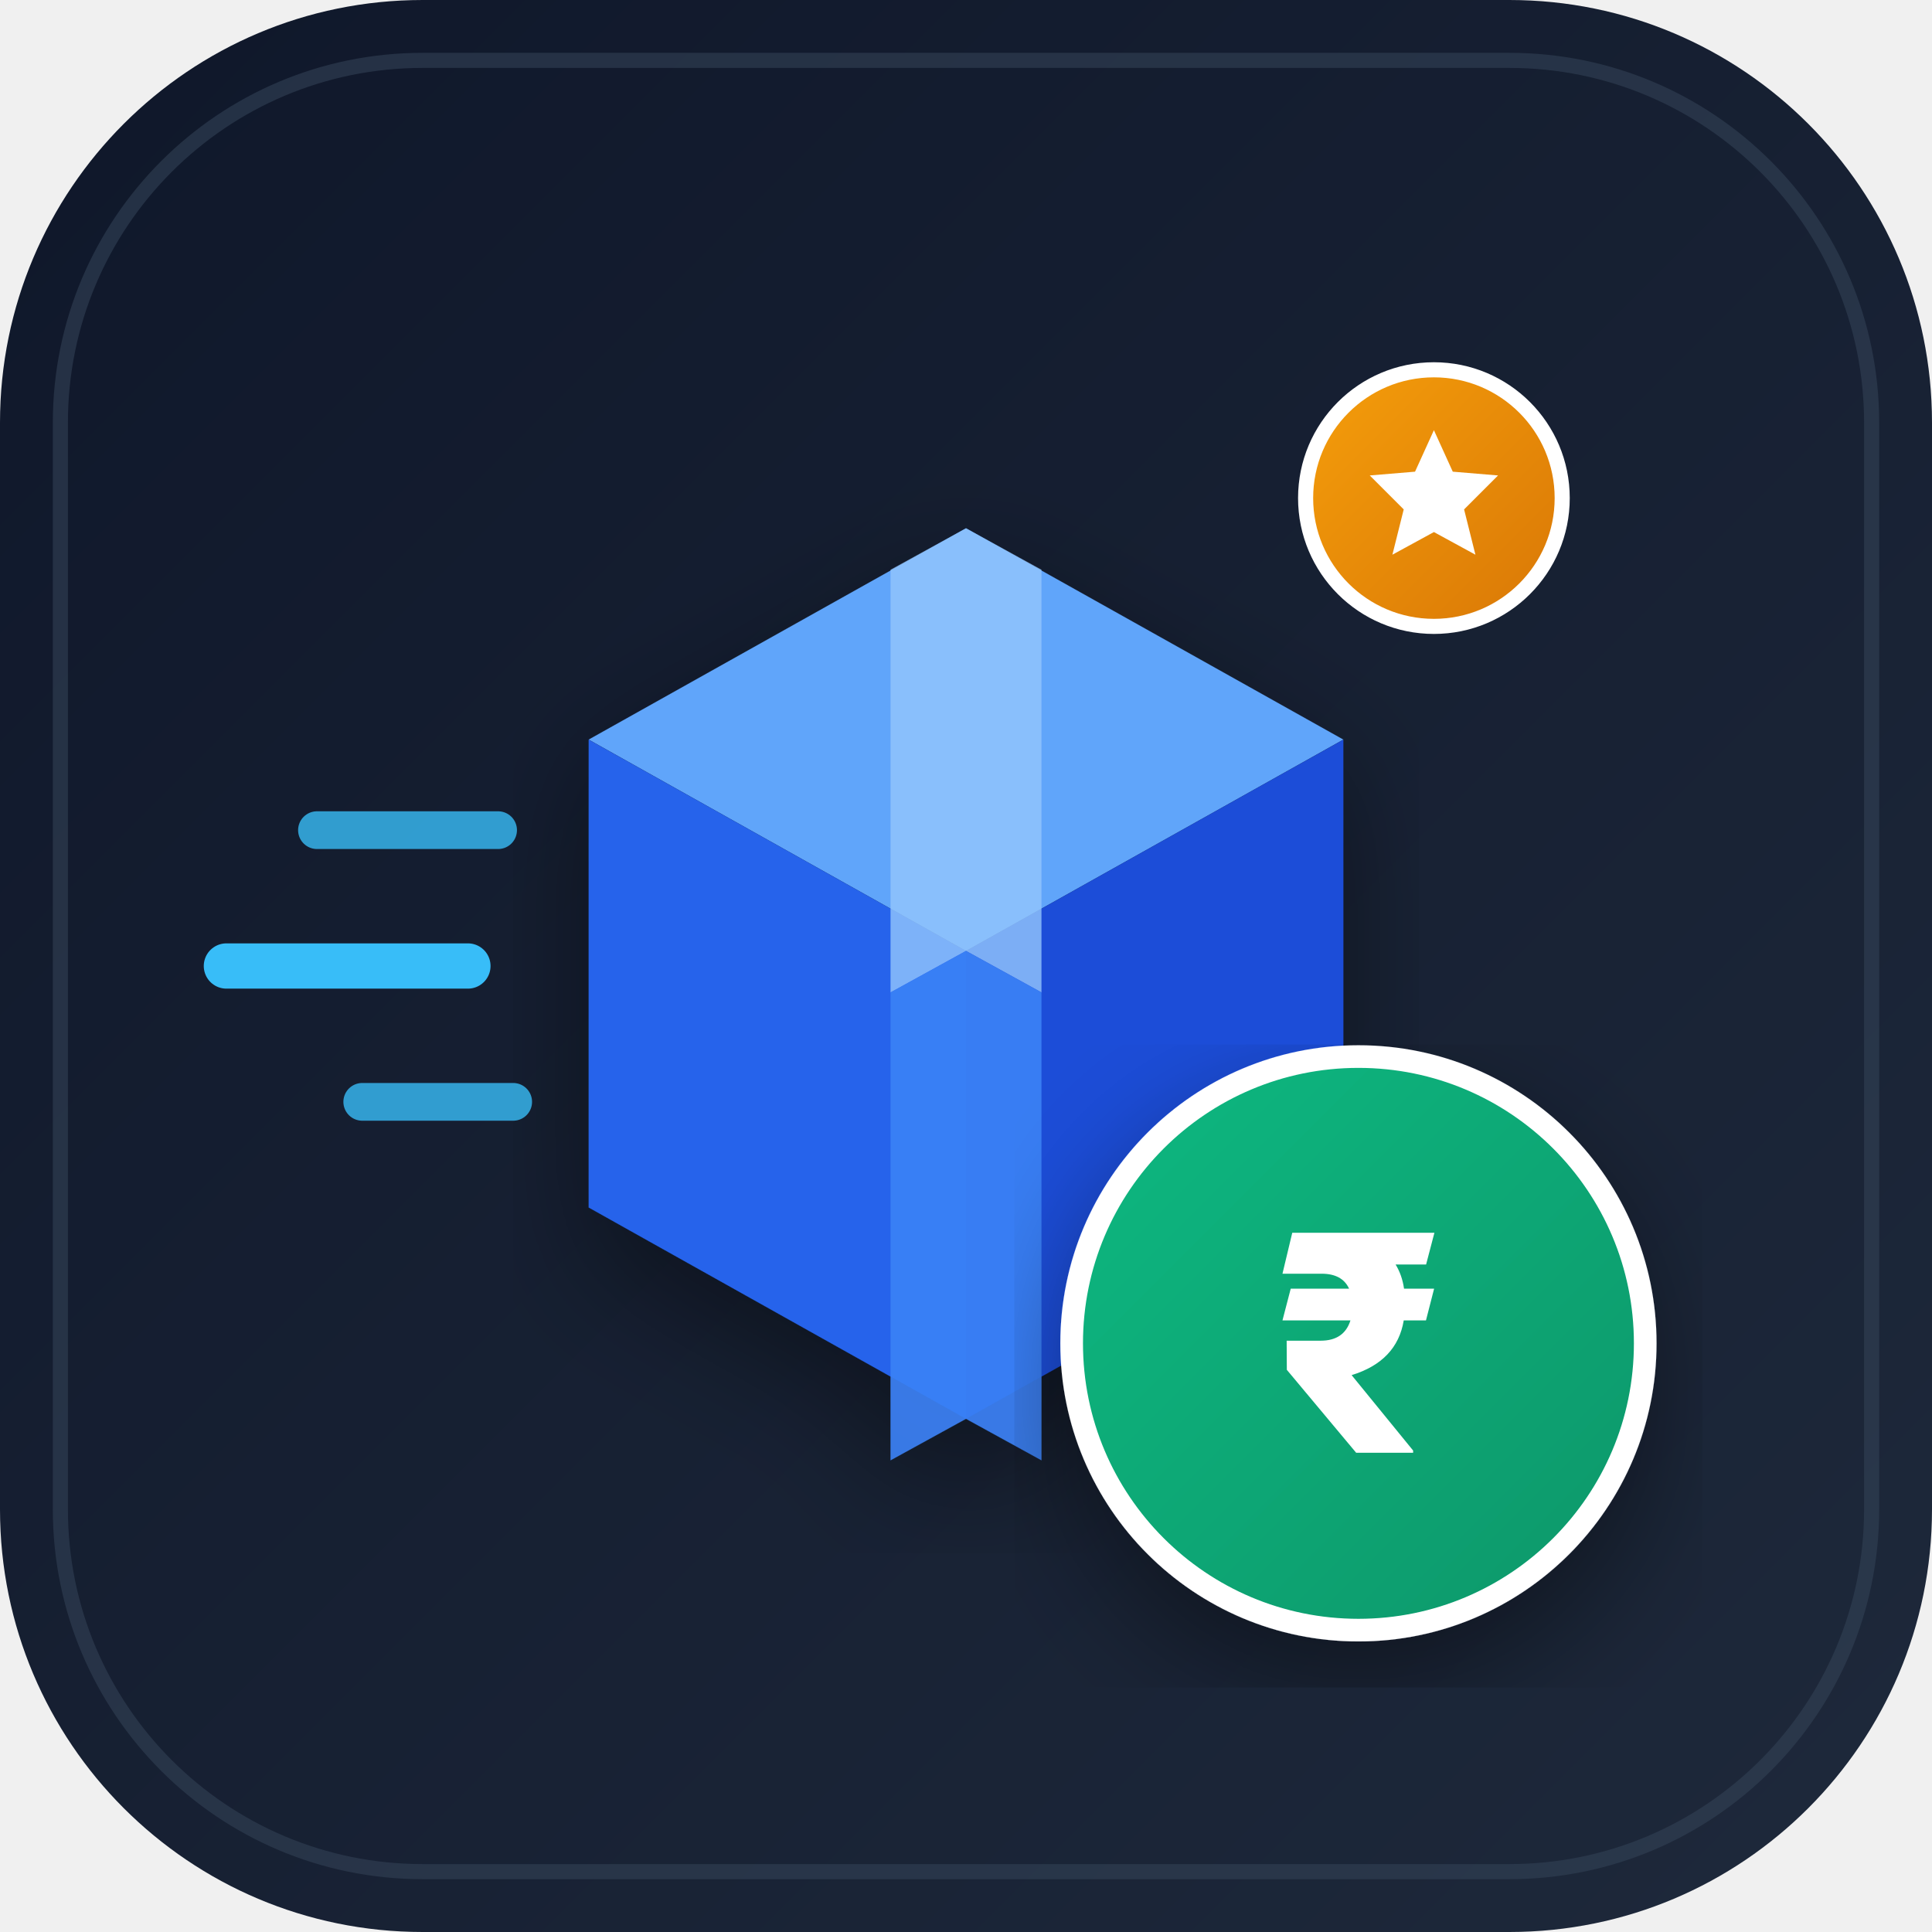
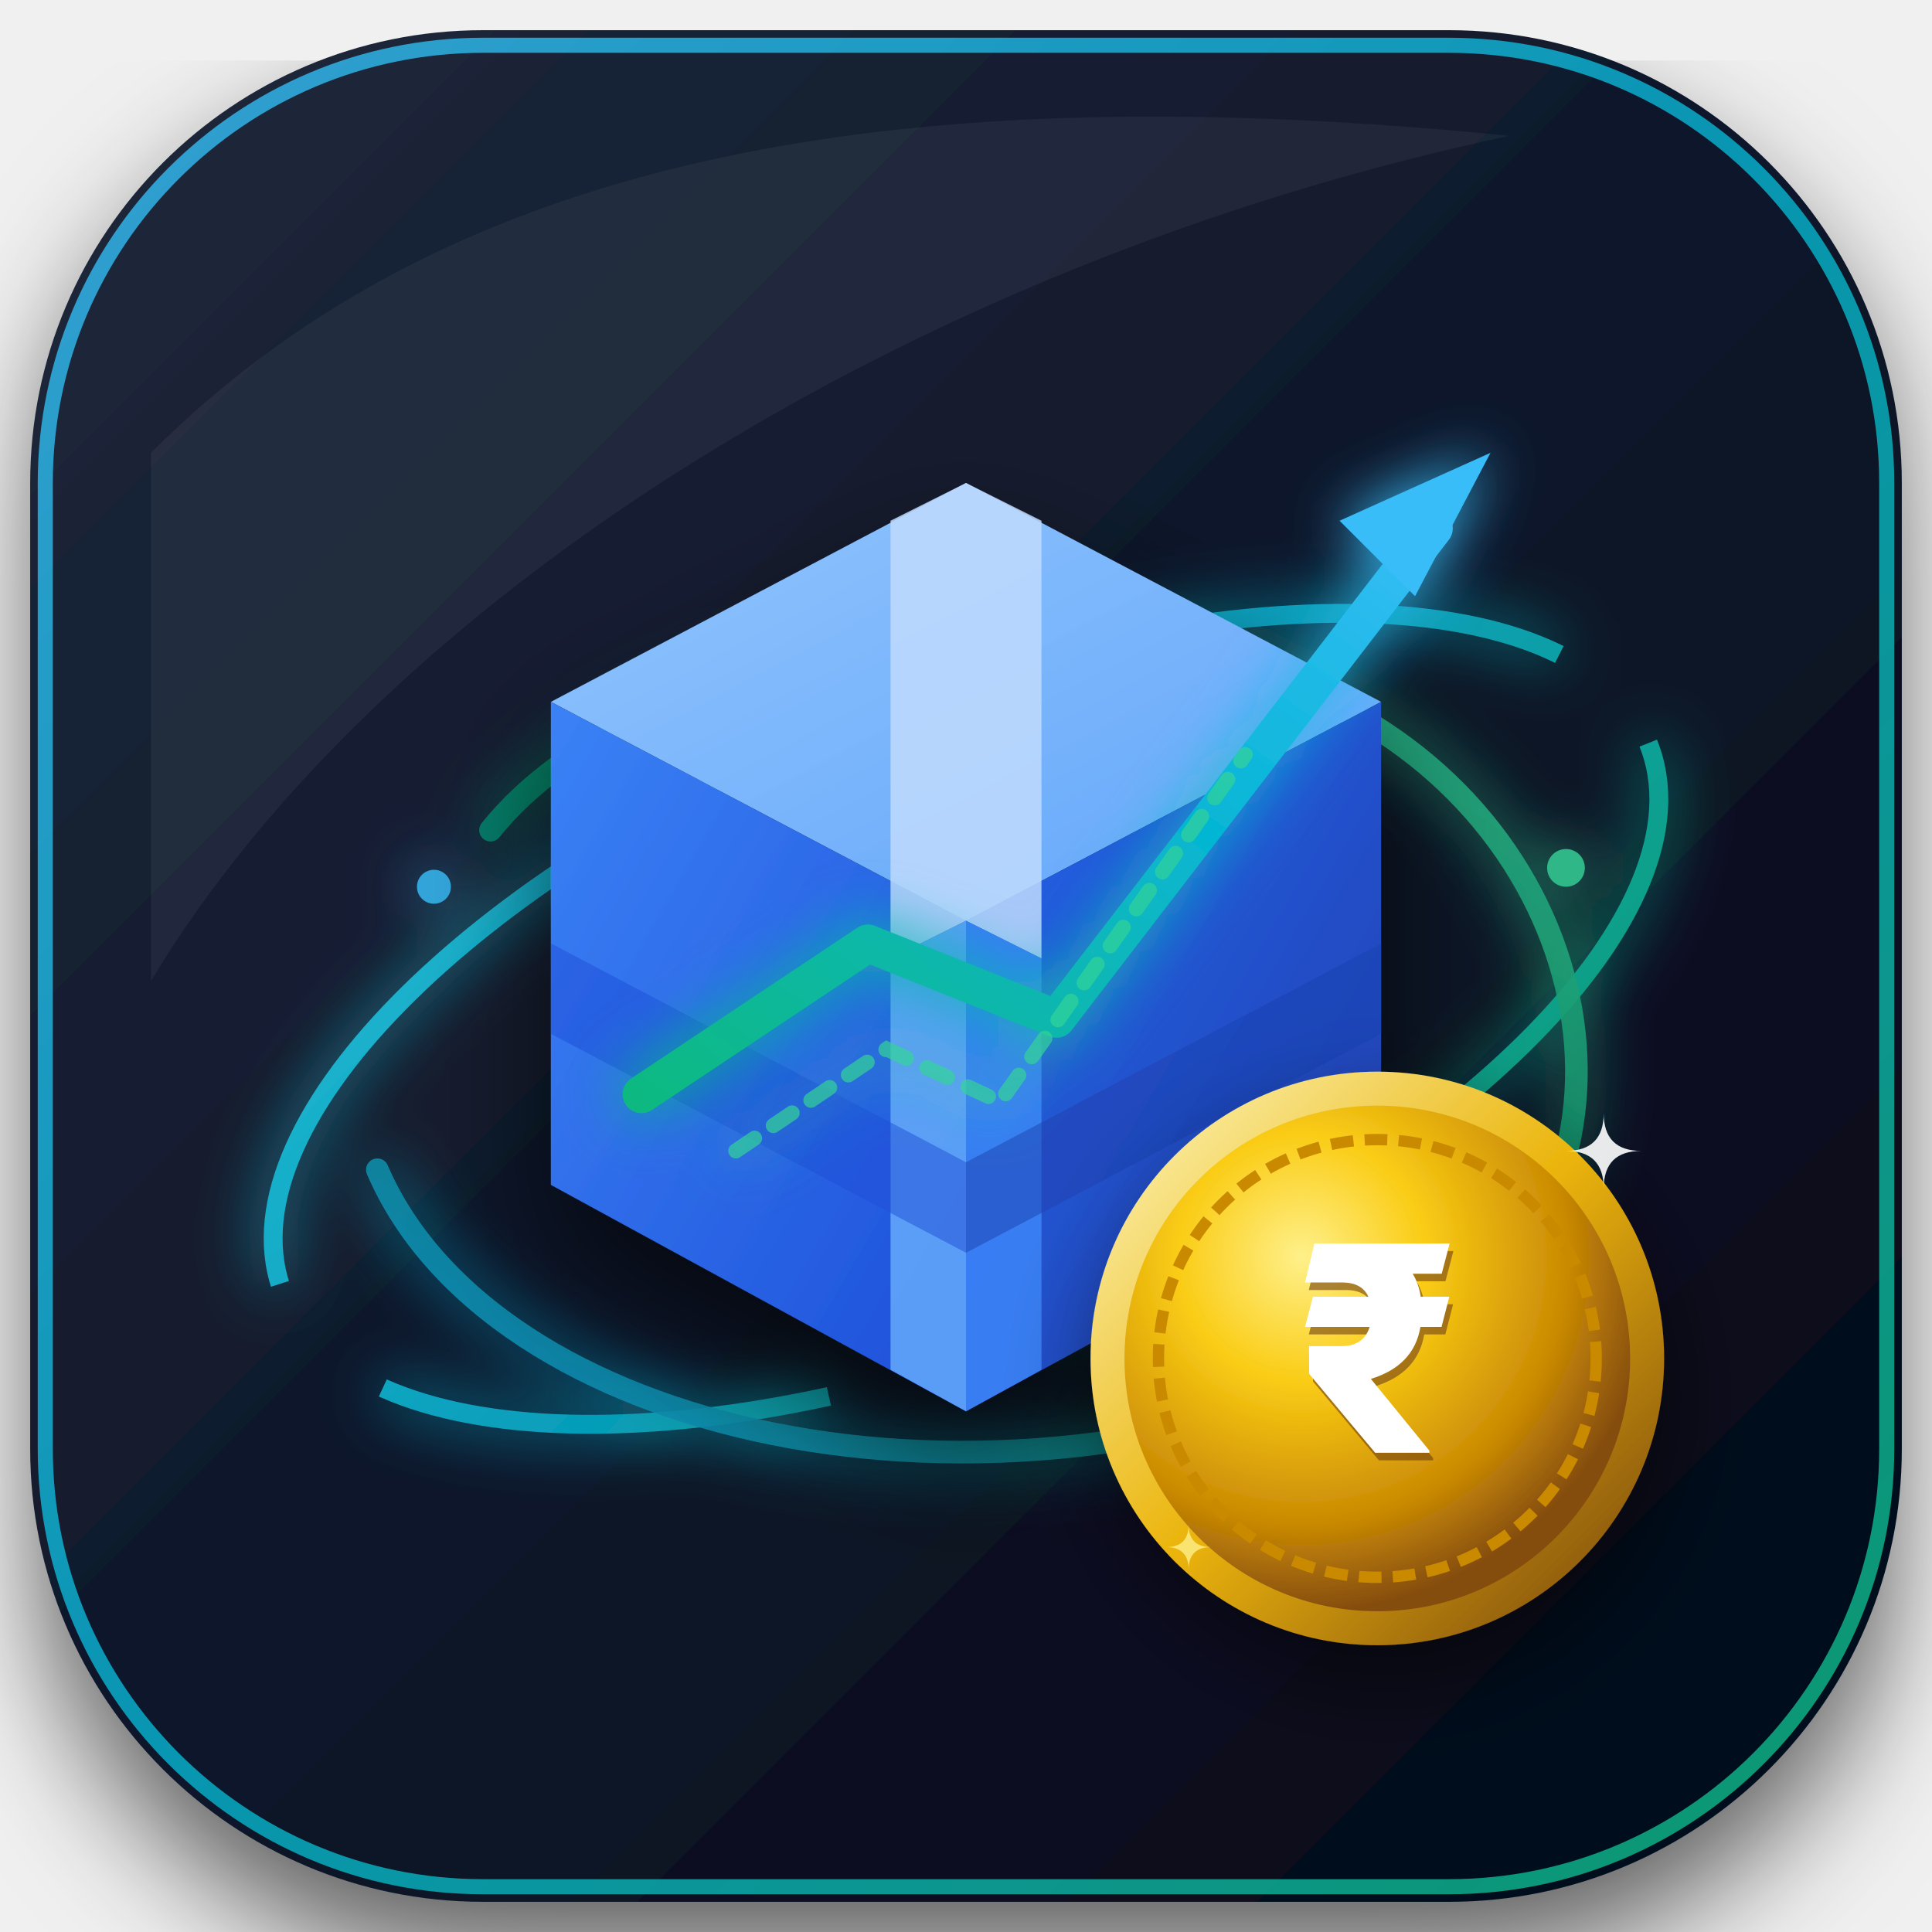
<svg xmlns="http://www.w3.org/2000/svg" viewBox="0 0 512 512" width="512" height="512">
  <defs>
-     <linearGradient id="bgGrad" x1="0%" y1="0%" x2="100%" y2="100%">
-       <stop offset="0%" stop-color="#0F172A" />
-       <stop offset="100%" stop-color="#1E293B" />
+     <linearGradient id="metallicSquircle" x1="0%" y1="0%" x2="100%" y2="100%">
+       <stop offset="0%" stop-color="#1E293B" />
+       <stop offset="50%" stop-color="#0F172A" />
+       <stop offset="100%" stop-color="#020617" />
    </linearGradient>
-     <linearGradient id="accentGrad" x1="0%" y1="0%" x2="100%" y2="100%">
+     <linearGradient id="squircleBorder" x1="0%" y1="0%" x2="100%" y2="100%">
+       <stop offset="0%" stop-color="#38BDF8" />
+       <stop offset="50%" stop-color="#06B6D4" />
+       <stop offset="100%" stop-color="#10B981" />
+     </linearGradient>
+     <linearGradient id="vortexGrad1" x1="0%" y1="0%" x2="100%" y2="100%">
+       <stop offset="0%" stop-color="#22D3EE" />
+       <stop offset="50%" stop-color="#06B6D4" />
+       <stop offset="100%" stop-color="#10B981" />
+     </linearGradient>
+     <linearGradient id="vortexGrad2" x1="100%" y1="0%" x2="0%" y2="100%">
+       <stop offset="0%" stop-color="#34D399" />
+       <stop offset="50%" stop-color="#059669" />
+       <stop offset="100%" stop-color="#0EA5E9" />
+     </linearGradient>
+     <linearGradient id="boxTop" x1="0%" y1="0%" x2="100%" y2="100%">
+       <stop offset="0%" stop-color="#93C5FD" />
+       <stop offset="100%" stop-color="#60A5FA" />
+     </linearGradient>
+     <linearGradient id="boxLeft" x1="0%" y1="0%" x2="100%" y2="100%">
      <stop offset="0%" stop-color="#3B82F6" />
      <stop offset="100%" stop-color="#1D4ED8" />
    </linearGradient>
-     <linearGradient id="goldGrad" x1="0%" y1="0%" x2="100%" y2="100%">
-       <stop offset="0%" stop-color="#F59E0B" />
-       <stop offset="100%" stop-color="#D97706" />
+     <linearGradient id="boxRight" x1="0%" y1="0%" x2="100%" y2="100%">
+       <stop offset="0%" stop-color="#2563EB" />
+       <stop offset="100%" stop-color="#1E40AF" />
    </linearGradient>
-     <linearGradient id="emeraldGrad" x1="0%" y1="0%" x2="100%" y2="100%">
+     <linearGradient id="arrowGrad" x1="0%" y1="100%" x2="100%" y2="0%">
      <stop offset="0%" stop-color="#10B981" />
-       <stop offset="100%" stop-color="#059669" />
+       <stop offset="60%" stop-color="#06B6D4" />
+       <stop offset="100%" stop-color="#38BDF8" />
    </linearGradient>
-     <filter id="shadow" x="-10%" y="-10%" width="120%" height="120%">
-       <feDropShadow dx="0" dy="12" stdDeviation="16" flood-color="#000000" flood-opacity="0.4" />
+     <radialGradient id="goldCoinRadial" cx="35%" cy="30%" r="70%">
+       <stop offset="0%" stop-color="#FEF08A" />
+       <stop offset="35%" stop-color="#FACC15" />
+       <stop offset="75%" stop-color="#CA8A04" />
+       <stop offset="100%" stop-color="#854D0E" />
+     </radialGradient>
+     <linearGradient id="goldCoinRim" x1="0%" y1="0%" x2="100%" y2="100%">
+       <stop offset="0%" stop-color="#FEF9C3" />
+       <stop offset="50%" stop-color="#EAB308" />
+       <stop offset="100%" stop-color="#713F12" />
+     </linearGradient>
+     <filter id="neonGlow" x="-20%" y="-20%" width="140%" height="140%">
+       <feGaussianBlur stdDeviation="8" result="blur" />
+       <feComposite in="SourceGraphic" in2="blur" operator="over" />
+     </filter>
+     <filter id="deepDropShadow" x="-20%" y="-20%" width="140%" height="140%">
+       <feDropShadow dx="0" dy="16" stdDeviation="16" flood-color="#000000" flood-opacity="0.6" />
+     </filter>
+     <filter id="coinShadow" x="-30%" y="-30%" width="160%" height="160%">
+       <feDropShadow dx="2" dy="10" stdDeviation="12" flood-color="#000000" flood-opacity="0.5" />
    </filter>
  </defs>
-   <rect width="512" height="512" rx="112" fill="url(#bgGrad)" />
-   <rect x="16" y="16" width="480" height="480" rx="96" fill="none" stroke="#334155" stroke-width="4" stroke-opacity="0.6" />
-   <g filter="url(#shadow)">
-     <path d="M156 196 L256 140 L356 196 L256 252 Z" fill="#60A5FA" />
-     <path d="M156 196 L256 252 L256 376 L156 320 Z" fill="#2563EB" />
-     <path d="M356 196 L256 252 L256 376 L356 320 Z" fill="#1D4ED8" />
-     <path d="M236 151 L256 140 L276 151 L276 263 L256 252 L236 263 Z" fill="#93C5FD" opacity="0.8" />
-     <path d="M236 263 L256 252 L276 263 L276 387 L256 376 L236 387 Z" fill="#3B82F6" opacity="0.9" />
+   <rect x="8" y="8" width="496" height="496" rx="120" fill="url(#metallicSquircle)" filter="url(#deepDropShadow)" />
+   <rect x="12" y="12" width="488" height="488" rx="116" fill="none" stroke="url(#squircleBorder)" stroke-width="4" stroke-opacity="0.8" />
+   <path d="M40 120 C120 40, 240 20, 400 36 C240 70, 100 160, 40 260 Z" fill="#FFFFFF" opacity="0.05" />
+   <g filter="url(#neonGlow)" opacity="0.85">
+     <ellipse cx="256" cy="270" rx="195" ry="85" fill="none" stroke="url(#vortexGrad1)" stroke-width="5" transform="rotate(-22 256 270)" stroke-dasharray="240 60 120 40" />
+     <path d="M100 310 C130 380, 260 410, 370 360 C440 325, 430 230, 360 190 C290 150, 170 170, 130 220" fill="none" stroke="url(#vortexGrad2)" stroke-width="6" stroke-linecap="round" opacity="0.9" />
+     <circle cx="115" cy="235" r="4.5" fill="#38BDF8" />
+     <circle cx="415" cy="230" r="5" fill="#34D399" />
+     <circle cx="365" cy="380" r="4" fill="#06B6D4" />
  </g>
-   <path d="M84 220 L132 220" stroke="#38BDF8" stroke-width="10" stroke-linecap="round" opacity="0.8" />
-   <path d="M60 256 L124 256" stroke="#38BDF8" stroke-width="12" stroke-linecap="round" />
-   <path d="M96 292 L136 292" stroke="#38BDF8" stroke-width="10" stroke-linecap="round" opacity="0.8" />
-   <g filter="url(#shadow)">
-     <circle cx="360" cy="356" r="76" fill="url(#emeraldGrad)" stroke="#FFFFFF" stroke-width="6" />
-     <text x="360" y="385" font-family="-apple-system, BlinkMacSystemFont, 'Segoe UI', Roboto, sans-serif" font-size="82" font-weight="900" fill="#FFFFFF" text-anchor="middle">₹</text>
+   <g filter="url(#deepDropShadow)">
+     <path d="M256 128 L366 186 L256 244 L146 186 Z" fill="url(#boxTop)" />
+     <path d="M146 186 L256 244 L256 374 L146 314 Z" fill="url(#boxLeft)" />
+     <path d="M366 186 L256 244 L256 374 L366 314 Z" fill="url(#boxRight)" />
+     <path d="M236 138 L256 128 L276 138 L276 254 L256 244 L236 254 Z" fill="#BFDBFE" opacity="0.85" />
+     <path d="M236 254 L256 244 L256 374 L236 363 Z" fill="#60A5FA" opacity="0.9" />
+     <path d="M256 244 L276 254 L276 363 L256 374 Z" fill="#3B82F6" opacity="0.9" />
+     <path d="M146 250 L256 308 L256 332 L146 274 Z" fill="#1D4ED8" opacity="0.5" />
+     <path d="M256 308 L366 250 L366 274 L256 332 Z" fill="#1E40AF" opacity="0.5" />
  </g>
-   <circle cx="380" cy="132" r="34" fill="url(#goldGrad)" stroke="#FFFFFF" stroke-width="4" />
-   <path d="M380 114 L385 125 L397 126 L388 135 L391 147 L380 141 L369 147 L372 135 L363 126 L375 125 Z" fill="#FFFFFF" />
+   <g filter="url(#neonGlow)">
+     <path d="M170 290 L230 250 L280 270 L380 140" fill="none" stroke="url(#arrowGrad)" stroke-width="10" stroke-linecap="round" stroke-linejoin="round" />
+     <polygon points="395,120 355,138 375,158" fill="#38BDF8" />
+     <path d="M195 305 L235 278 L265 292 L330 200" fill="none" stroke="#34D399" stroke-width="4" stroke-linecap="round" stroke-dasharray="6 6" opacity="0.7" />
+   </g>
+   <g filter="url(#coinShadow)" transform="translate(365, 360)">
+     <circle cx="0" cy="0" r="76" fill="url(#goldCoinRim)" />
+     <circle cx="0" cy="0" r="67" fill="url(#goldCoinRadial)" />
+     <circle cx="0" cy="0" r="58" fill="none" stroke="#CA8A04" stroke-width="3" stroke-dasharray="6 3" />
+     <text x="1" y="27" font-family="-apple-system, BlinkMacSystemFont, 'Segoe UI', Roboto, sans-serif" font-size="78" font-weight="900" fill="#713F12" text-anchor="middle" opacity="0.6">₹</text>
+     <text x="0" y="25" font-family="-apple-system, BlinkMacSystemFont, 'Segoe UI', Roboto, sans-serif" font-size="78" font-weight="900" fill="#FFFFFF" text-anchor="middle">₹</text>
+   </g>
+   <g transform="translate(425, 305)" fill="#FFFFFF" opacity="0.9">
+     <path d="M0 -10 Q0 0 10 0 Q0 0 0 10 Q0 0 -10 0 Q0 0 0 -10 Z" />
+   </g>
+   <g transform="translate(315, 410)" fill="#FEF08A" opacity="0.8">
+     <path d="M0 -6 Q0 0 6 0 Q0 0 0 6 Q0 0 -6 0 Q0 0 0 -6 Z" />
+   </g>
</svg>
